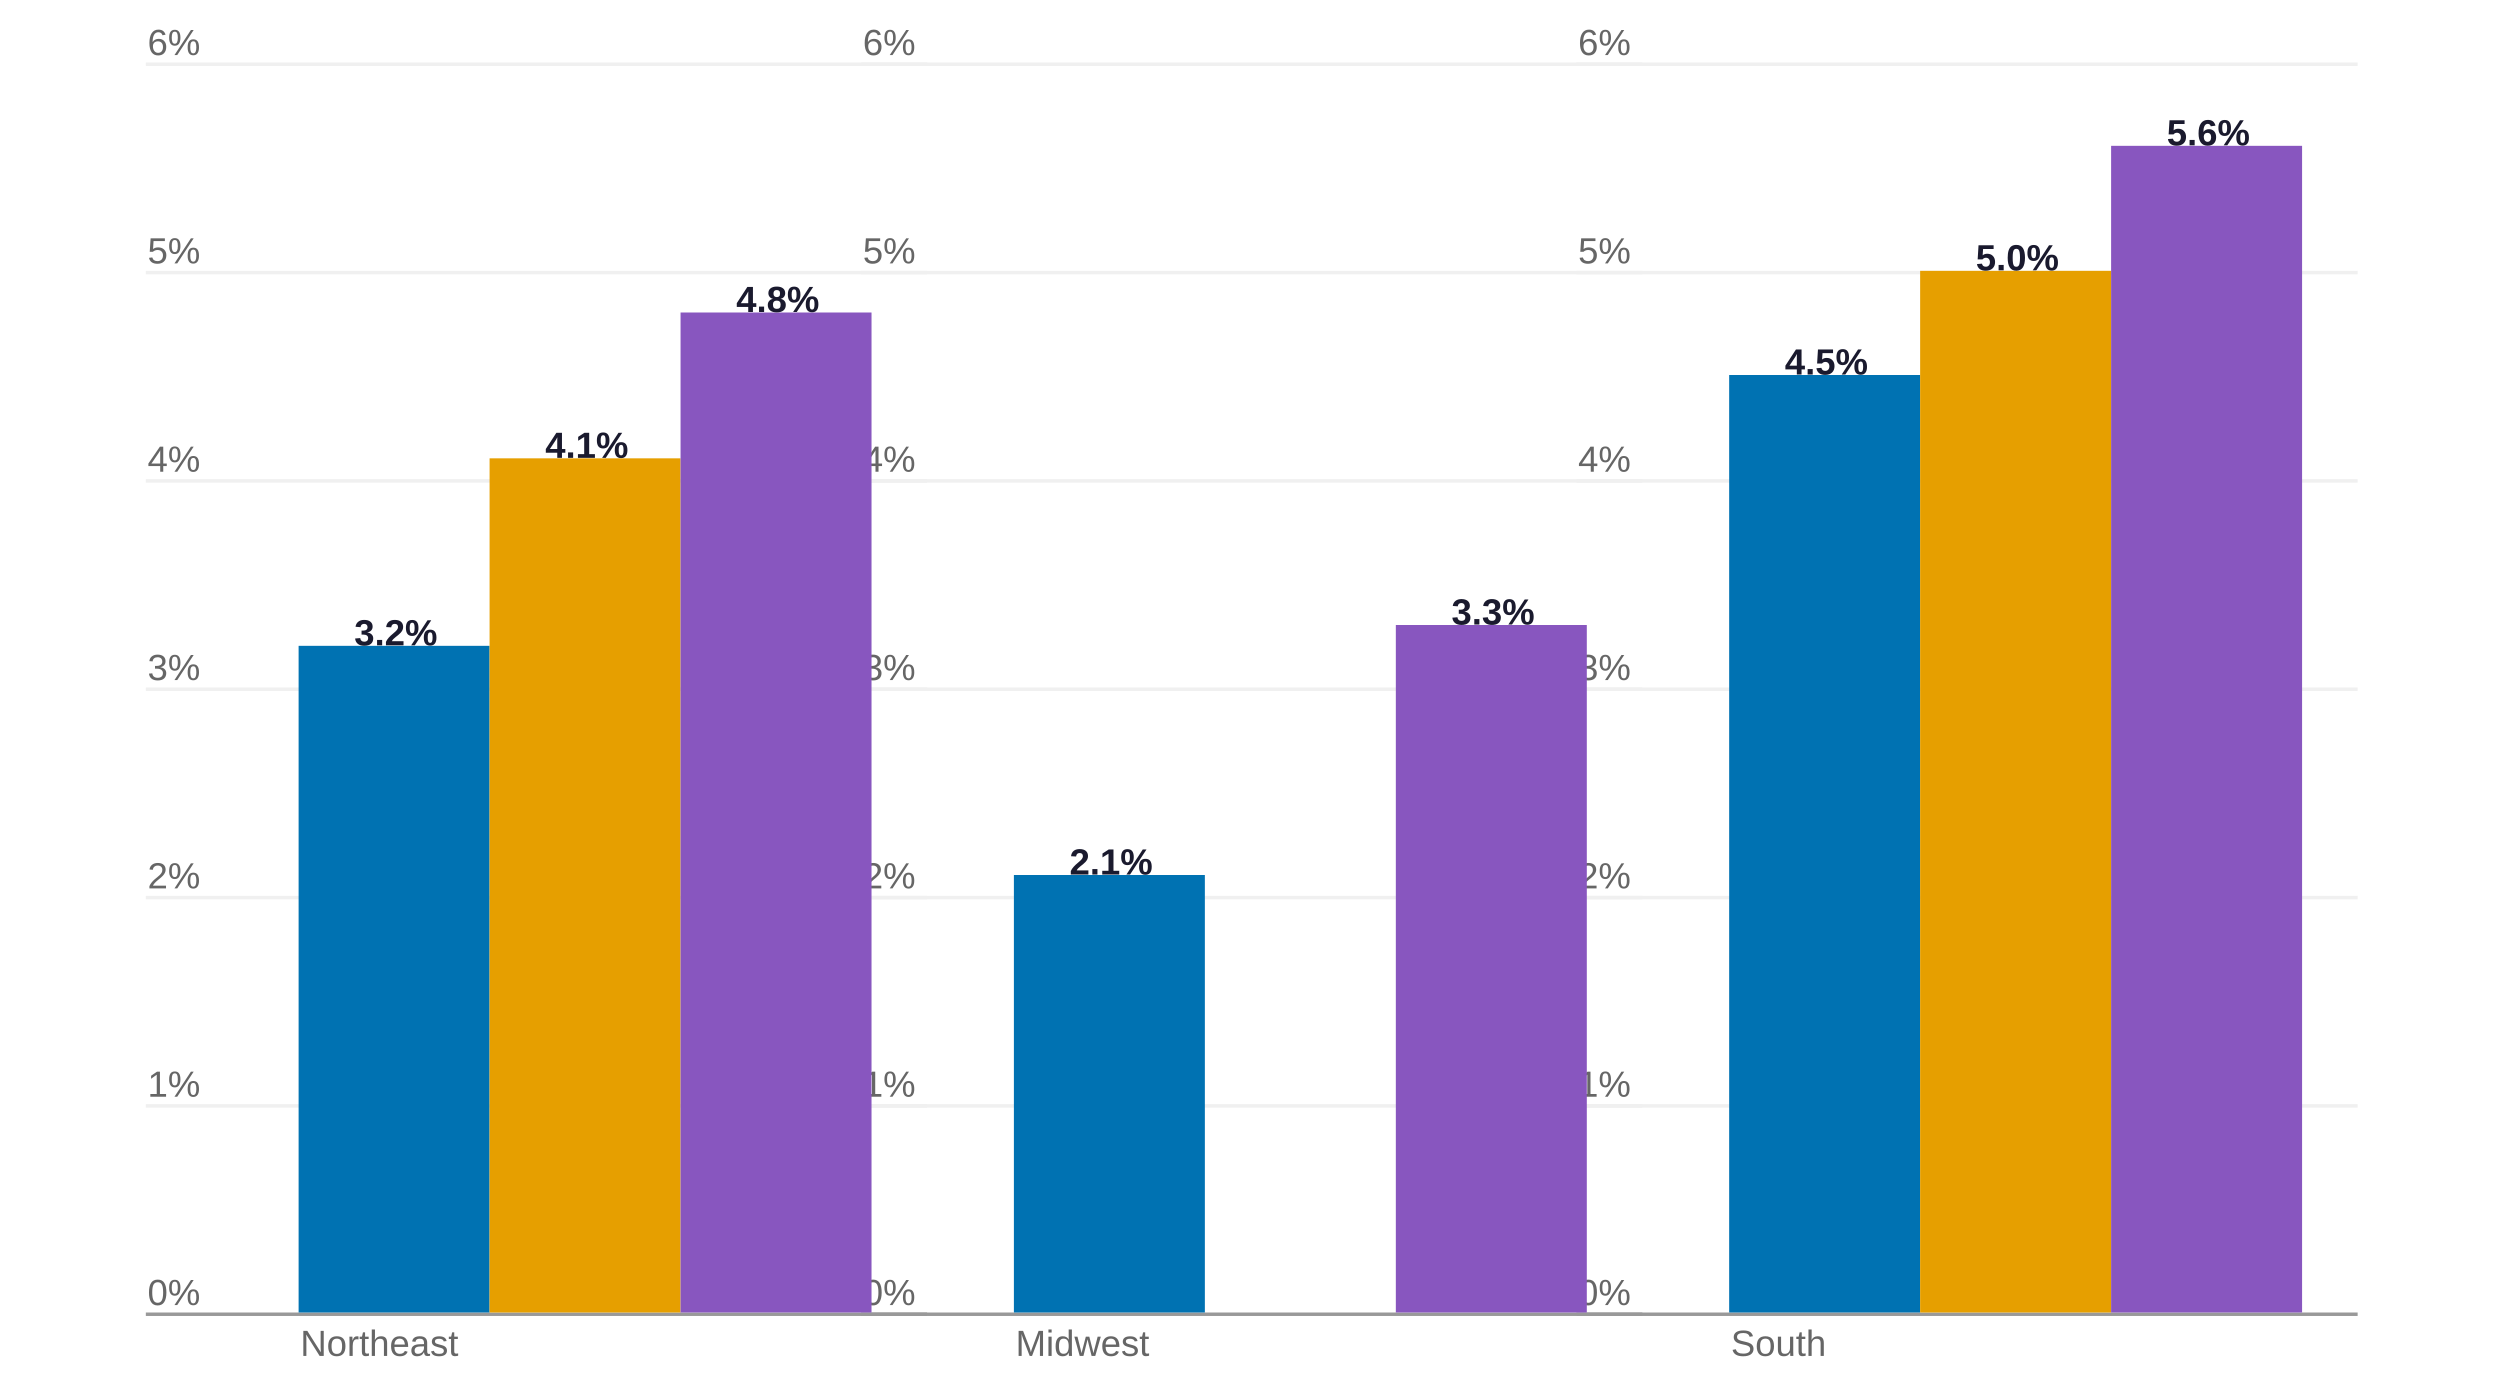
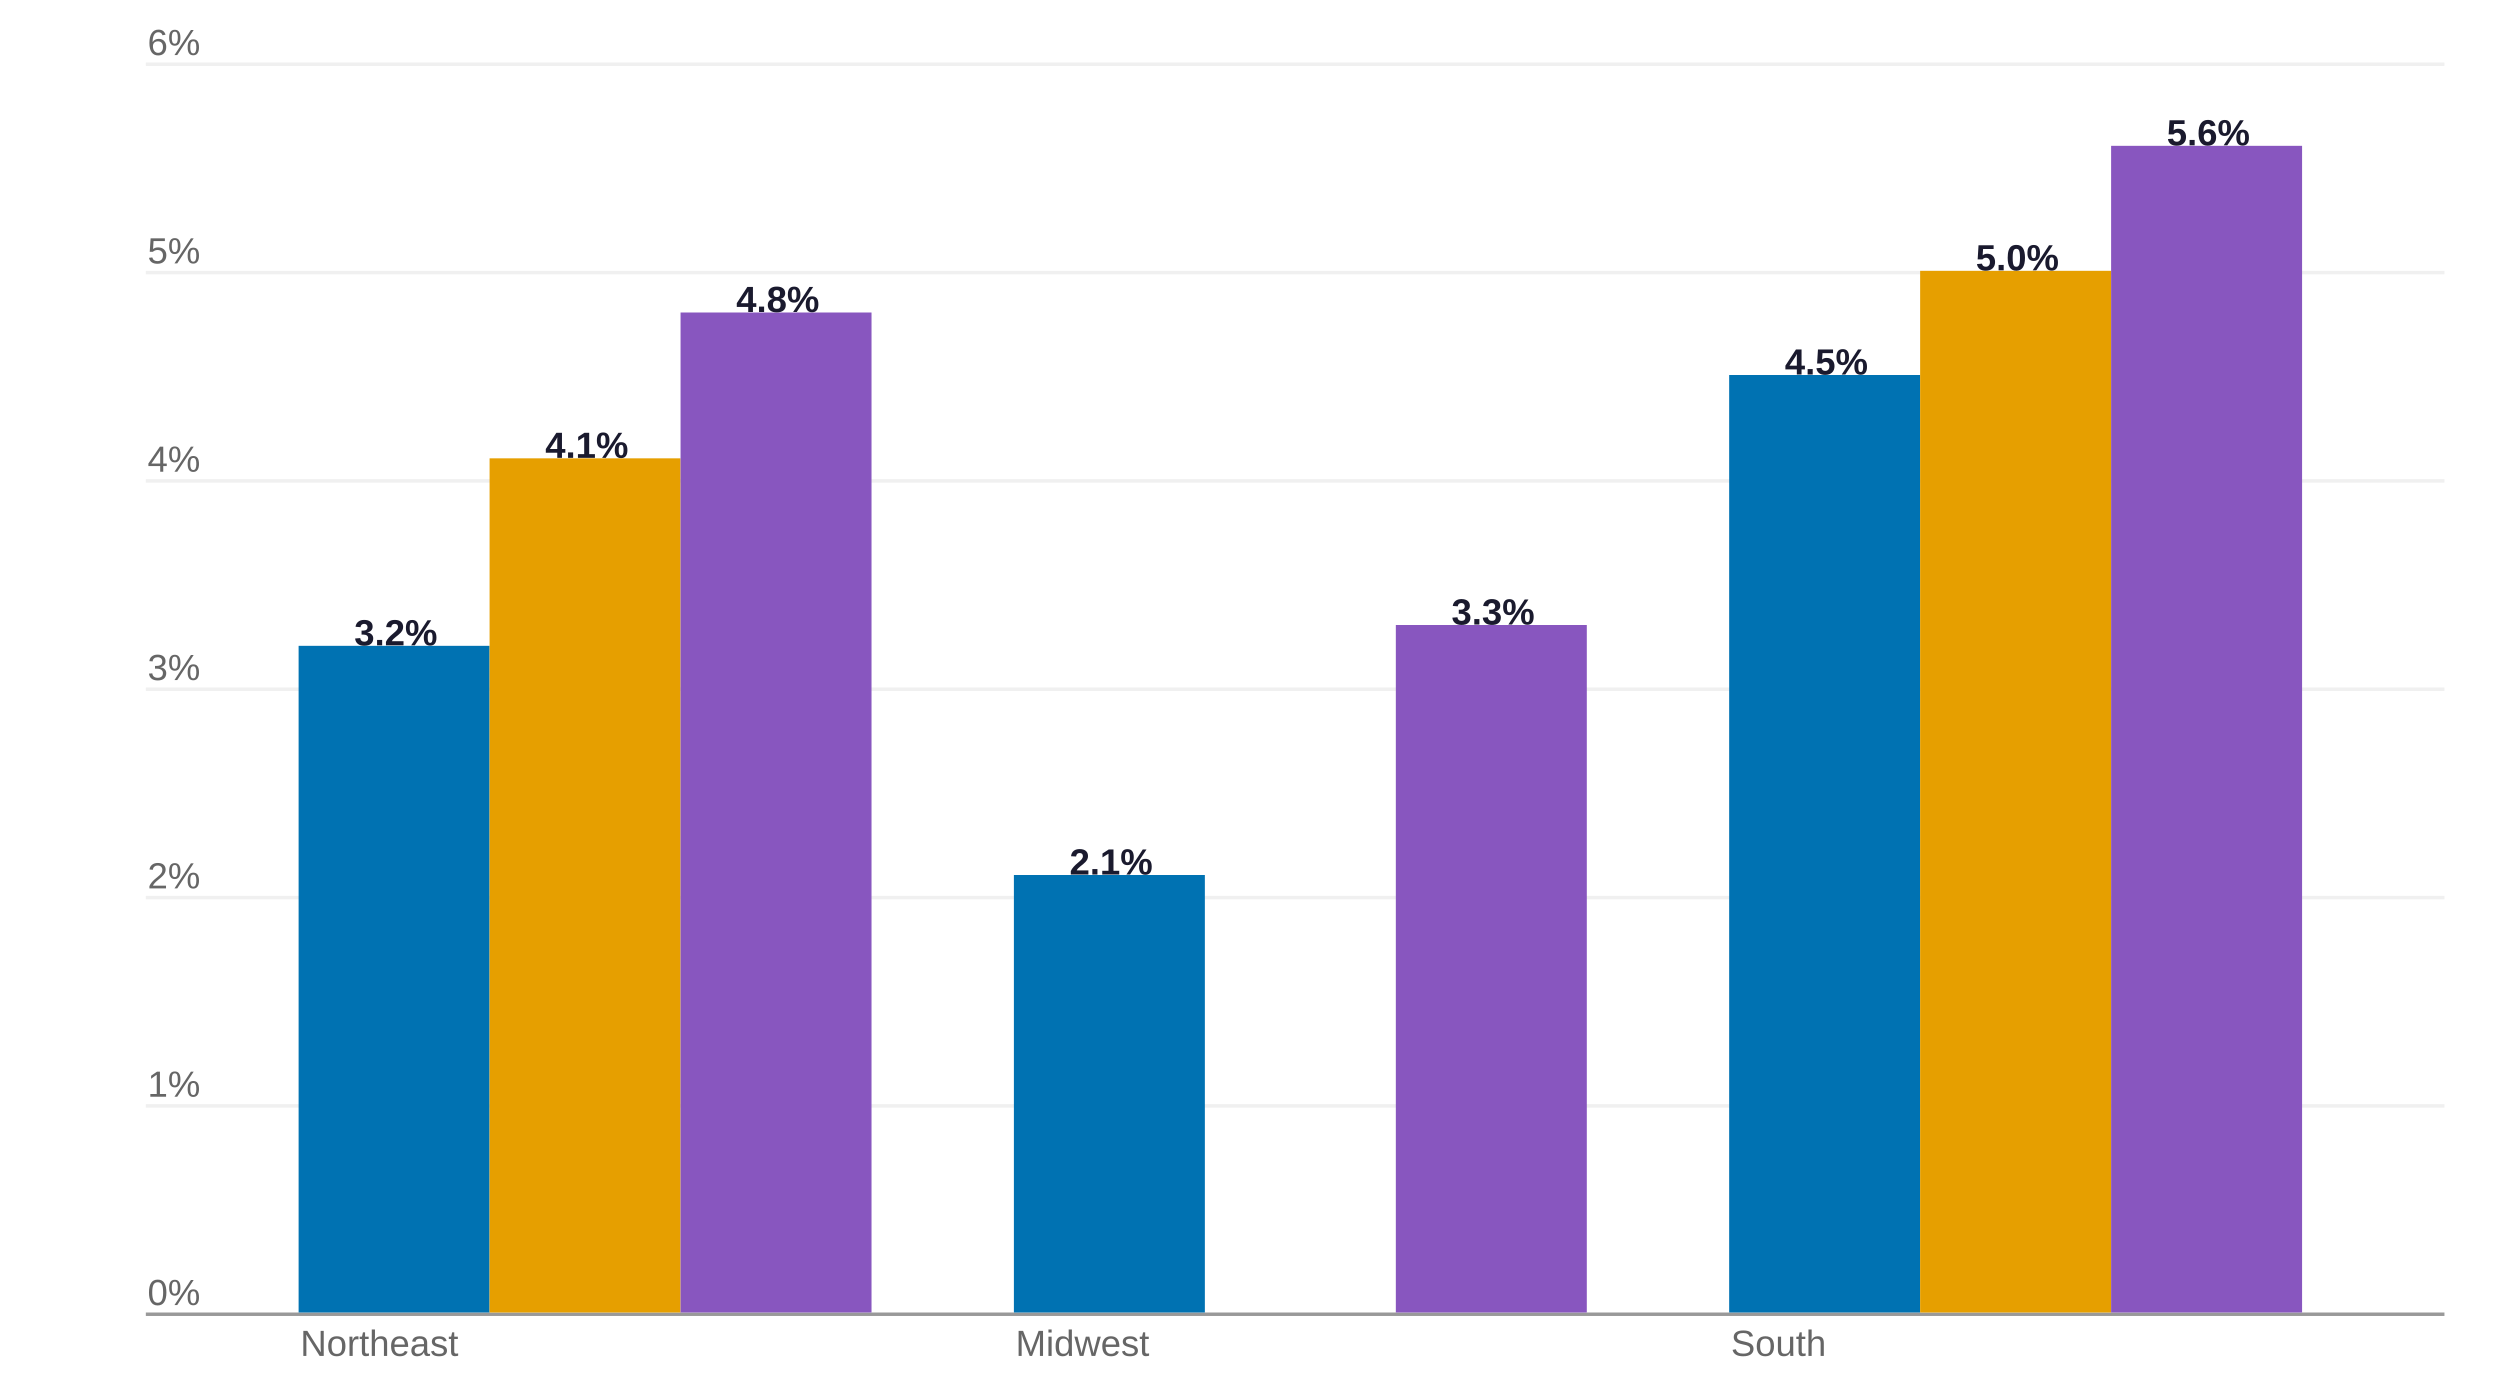
<svg class="tblchart" fill="currentColor" font-family="system-ui, sans-serif" font-size="10" text-anchor="middle" width="720" height="400" viewBox="0 0 720 400" style="background: transparent; color: rgb(74, 74, 74); font-family: Figtree, &quot;Source Sans 3&quot;, system-ui, -apple-system, &quot;Segoe UI&quot;, Arial, sans-serif; font-size: 10.5px; overflow: visible;" data-margin-left="44" data-margin-right="16" data-margin-top="18" data-margin-bottom="22">
  <style>:where(.tblchart) {
  --plot-background: white;
  display: block;
  height: auto;
  height: intrinsic;
  max-width: 100%;
}
:where(.tblchart text),
:where(.tblchart tspan) {
  white-space: pre;
}</style>
  <g aria-label="rule" transform="translate(0,0.5)">
-     <g stroke="#F0F0F0" transform="translate(42,0)">
-       <line x1="0" x2="225" y1="318" y2="318" />
-       <line x1="0" x2="225" y1="258" y2="258" />
-       <line x1="0" x2="225" y1="198" y2="198" />
-       <line x1="0" x2="225" y1="138" y2="138" />
-       <line x1="0" x2="225" y1="78" y2="78" />
-       <line x1="0" x2="225" y1="18" y2="18" />
-     </g>
-     <g stroke="#F0F0F0" transform="translate(248,0)">
-       <line x1="0" x2="225" y1="318" y2="318" />
-       <line x1="0" x2="225" y1="258" y2="258" />
-       <line x1="0" x2="225" y1="198" y2="198" />
-       <line x1="0" x2="225" y1="138" y2="138" />
-       <line x1="0" x2="225" y1="78" y2="78" />
-       <line x1="0" x2="225" y1="18" y2="18" />
-     </g>
-     <g stroke="#F0F0F0" transform="translate(454,0)">
-       <line x1="0" x2="225" y1="318" y2="318" />
-       <line x1="0" x2="225" y1="258" y2="258" />
-       <line x1="0" x2="225" y1="198" y2="198" />
-       <line x1="0" x2="225" y1="138" y2="138" />
-       <line x1="0" x2="225" y1="78" y2="78" />
-       <line x1="0" x2="225" y1="18" y2="18" />
+     <g class="tbl-gridline" stroke="#F0F0F0" transform="translate(42,0)">
+       <line x1="0" x2="662" y1="318" y2="318" />
+       <line x1="0" x2="662" y1="258" y2="258" />
+       <line x1="0" x2="662" y1="198" y2="198" />
+       <line x1="0" x2="662" y1="138" y2="138" />
+       <line x1="0" x2="662" y1="78" y2="78" />
+       <line x1="0" x2="662" y1="18" y2="18" />
    </g>
  </g>
  <g aria-label="text" transform="translate(-43.5,-5.5)">
    <g class="tbl-y-tick-label" fill="#666666" text-anchor="start" font-size="10.5" font-weight="500" transform="translate(42,0)">
-       <text y="0.32em" transform="translate(44,378)">0%</text>
-       <text y="0.32em" transform="translate(44,318)">1%</text>
-       <text y="0.32em" transform="translate(44,258)">2%</text>
-       <text y="0.32em" transform="translate(44,198)">3%</text>
-       <text y="0.32em" transform="translate(44,138)">4%</text>
-       <text y="0.32em" transform="translate(44,78)">5%</text>
-       <text y="0.32em" transform="translate(44,18)">6%</text>
-     </g>
-     <g class="tbl-y-tick-label" fill="#666666" text-anchor="start" font-size="10.5" font-weight="500" transform="translate(248,0)">
-       <text y="0.32em" transform="translate(44,378)">0%</text>
-       <text y="0.32em" transform="translate(44,318)">1%</text>
-       <text y="0.32em" transform="translate(44,258)">2%</text>
-       <text y="0.32em" transform="translate(44,198)">3%</text>
-       <text y="0.32em" transform="translate(44,138)">4%</text>
-       <text y="0.32em" transform="translate(44,78)">5%</text>
-       <text y="0.32em" transform="translate(44,18)">6%</text>
-     </g>
-     <g class="tbl-y-tick-label" fill="#666666" text-anchor="start" font-size="10.5" font-weight="500" transform="translate(454,0)">
      <text y="0.32em" transform="translate(44,378)">0%</text>
      <text y="0.32em" transform="translate(44,318)">1%</text>
      <text y="0.32em" transform="translate(44,258)">2%</text>
      <text y="0.32em" transform="translate(44,198)">3%</text>
      <text y="0.32em" transform="translate(44,138)">4%</text>
      <text y="0.32em" transform="translate(44,78)">5%</text>
      <text y="0.32em" transform="translate(44,18)">6%</text>
    </g>
  </g>
  <g aria-label="text" transform="translate(-82,12.5)">
    <g fill="#666666" text-anchor="start" font-size="10.5" font-weight="500" transform="translate(42,0)">
      <text transform="translate(126.5,378)">Northeast</text>
    </g>
    <g fill="#666666" text-anchor="start" font-size="10.5" font-weight="500" transform="translate(248,0)">
      <text transform="translate(126.5,378)">Midwest</text>
    </g>
    <g fill="#666666" text-anchor="start" font-size="10.5" font-weight="500" transform="translate(454,0)">
      <text transform="translate(126.5,378)">South</text>
    </g>
  </g>
  <g aria-label="rule" transform="translate(0,0.5)">
-     <g stroke="#999999" transform="translate(42,0)">
-       <line x1="0" x2="225" y1="378" y2="378" />
-     </g>
-     <g stroke="#999999" transform="translate(248,0)">
-       <line x1="0" x2="225" y1="378" y2="378" />
-     </g>
-     <g stroke="#999999" transform="translate(454,0)">
-       <line x1="0" x2="225" y1="378" y2="378" />
+     <g class="tbl-zero-baseline" stroke="#999999" transform="translate(42,0)">
+       <line x1="0" x2="662" y1="378" y2="378" />
    </g>
  </g>
  <g aria-label="bar">
    <g transform="translate(42,0)">
      <rect x="44" width="55" y="186" height="192" fill="#0072B2" data-series="2019" />
      <rect x="99" width="55" y="132" height="246" fill="#E69F00" data-series="2022" />
      <rect x="154" width="55" y="90" height="288" fill="#8856BF" data-series="2025" />
    </g>
    <g transform="translate(248,0)">
      <rect x="44" width="55" y="252" height="126" fill="#0072B2" data-series="2019" />
      <rect x="99" width="55" y="378" height="0" fill="#E69F00" data-series="2022" />
      <rect x="154" width="55" y="180" height="198" fill="#8856BF" data-series="2025" />
    </g>
    <g transform="translate(454,0)">
      <rect x="44" width="55" y="108" height="270" fill="#0072B2" data-series="2019" />
      <rect x="99" width="55" y="78" height="300" fill="#E69F00" data-series="2022" />
      <rect x="154" width="55" y="42" height="336" fill="#8856BF" data-series="2025" />
    </g>
  </g>
  <g aria-label="text" transform="translate(28,-3.5)">
    <g fill="#1A1A2E" font-size="10.5" font-weight="600" transform="translate(42,0)">
      <text y="0.32em" transform="translate(44,186)">3.2%</text>
      <text y="0.32em" transform="translate(99,132)">4.1%</text>
      <text y="0.32em" transform="translate(154,90)">4.8%</text>
    </g>
    <g fill="#1A1A2E" font-size="10.5" font-weight="600" transform="translate(248,0)">
      <text y="0.32em" transform="translate(44,252)">2.1%</text>
      <text y="0.32em" transform="translate(154,180)">3.3%</text>
    </g>
    <g fill="#1A1A2E" font-size="10.5" font-weight="600" transform="translate(454,0)">
      <text y="0.32em" transform="translate(44,108)">4.5%</text>
      <text y="0.32em" transform="translate(99,78)">5.0%</text>
      <text y="0.32em" transform="translate(154,42)">5.6%</text>
    </g>
  </g>
</svg>
